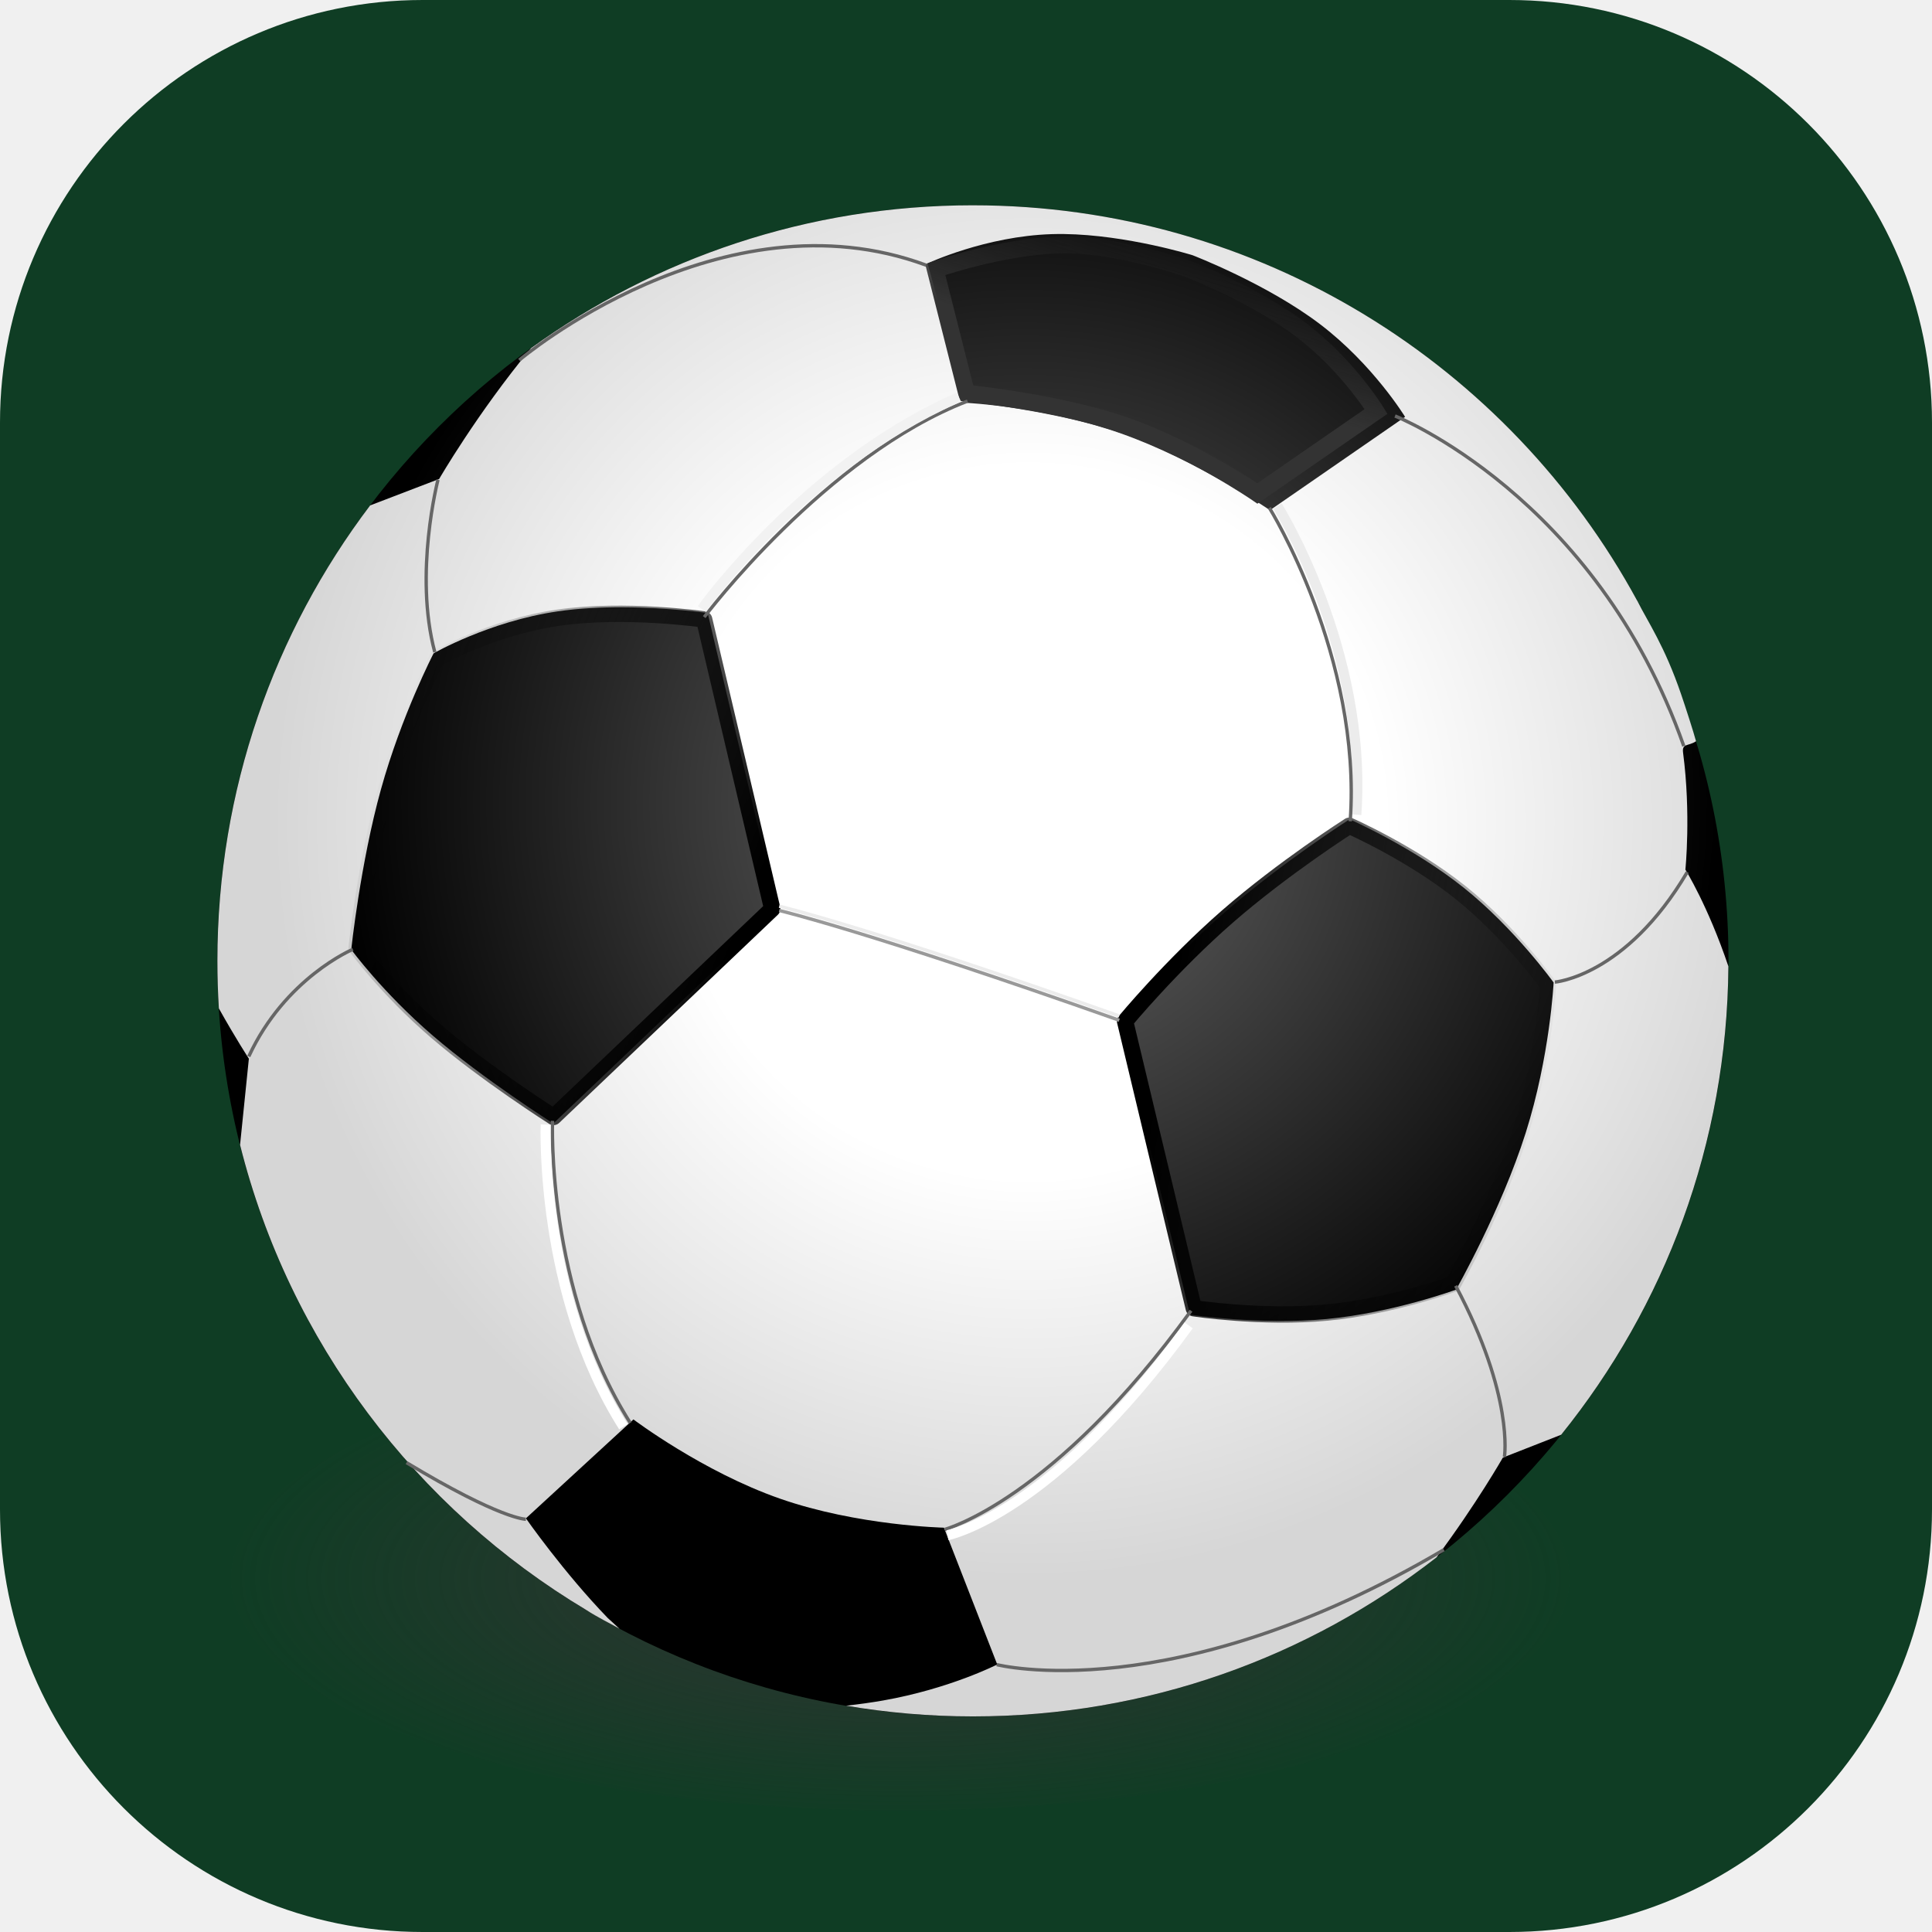
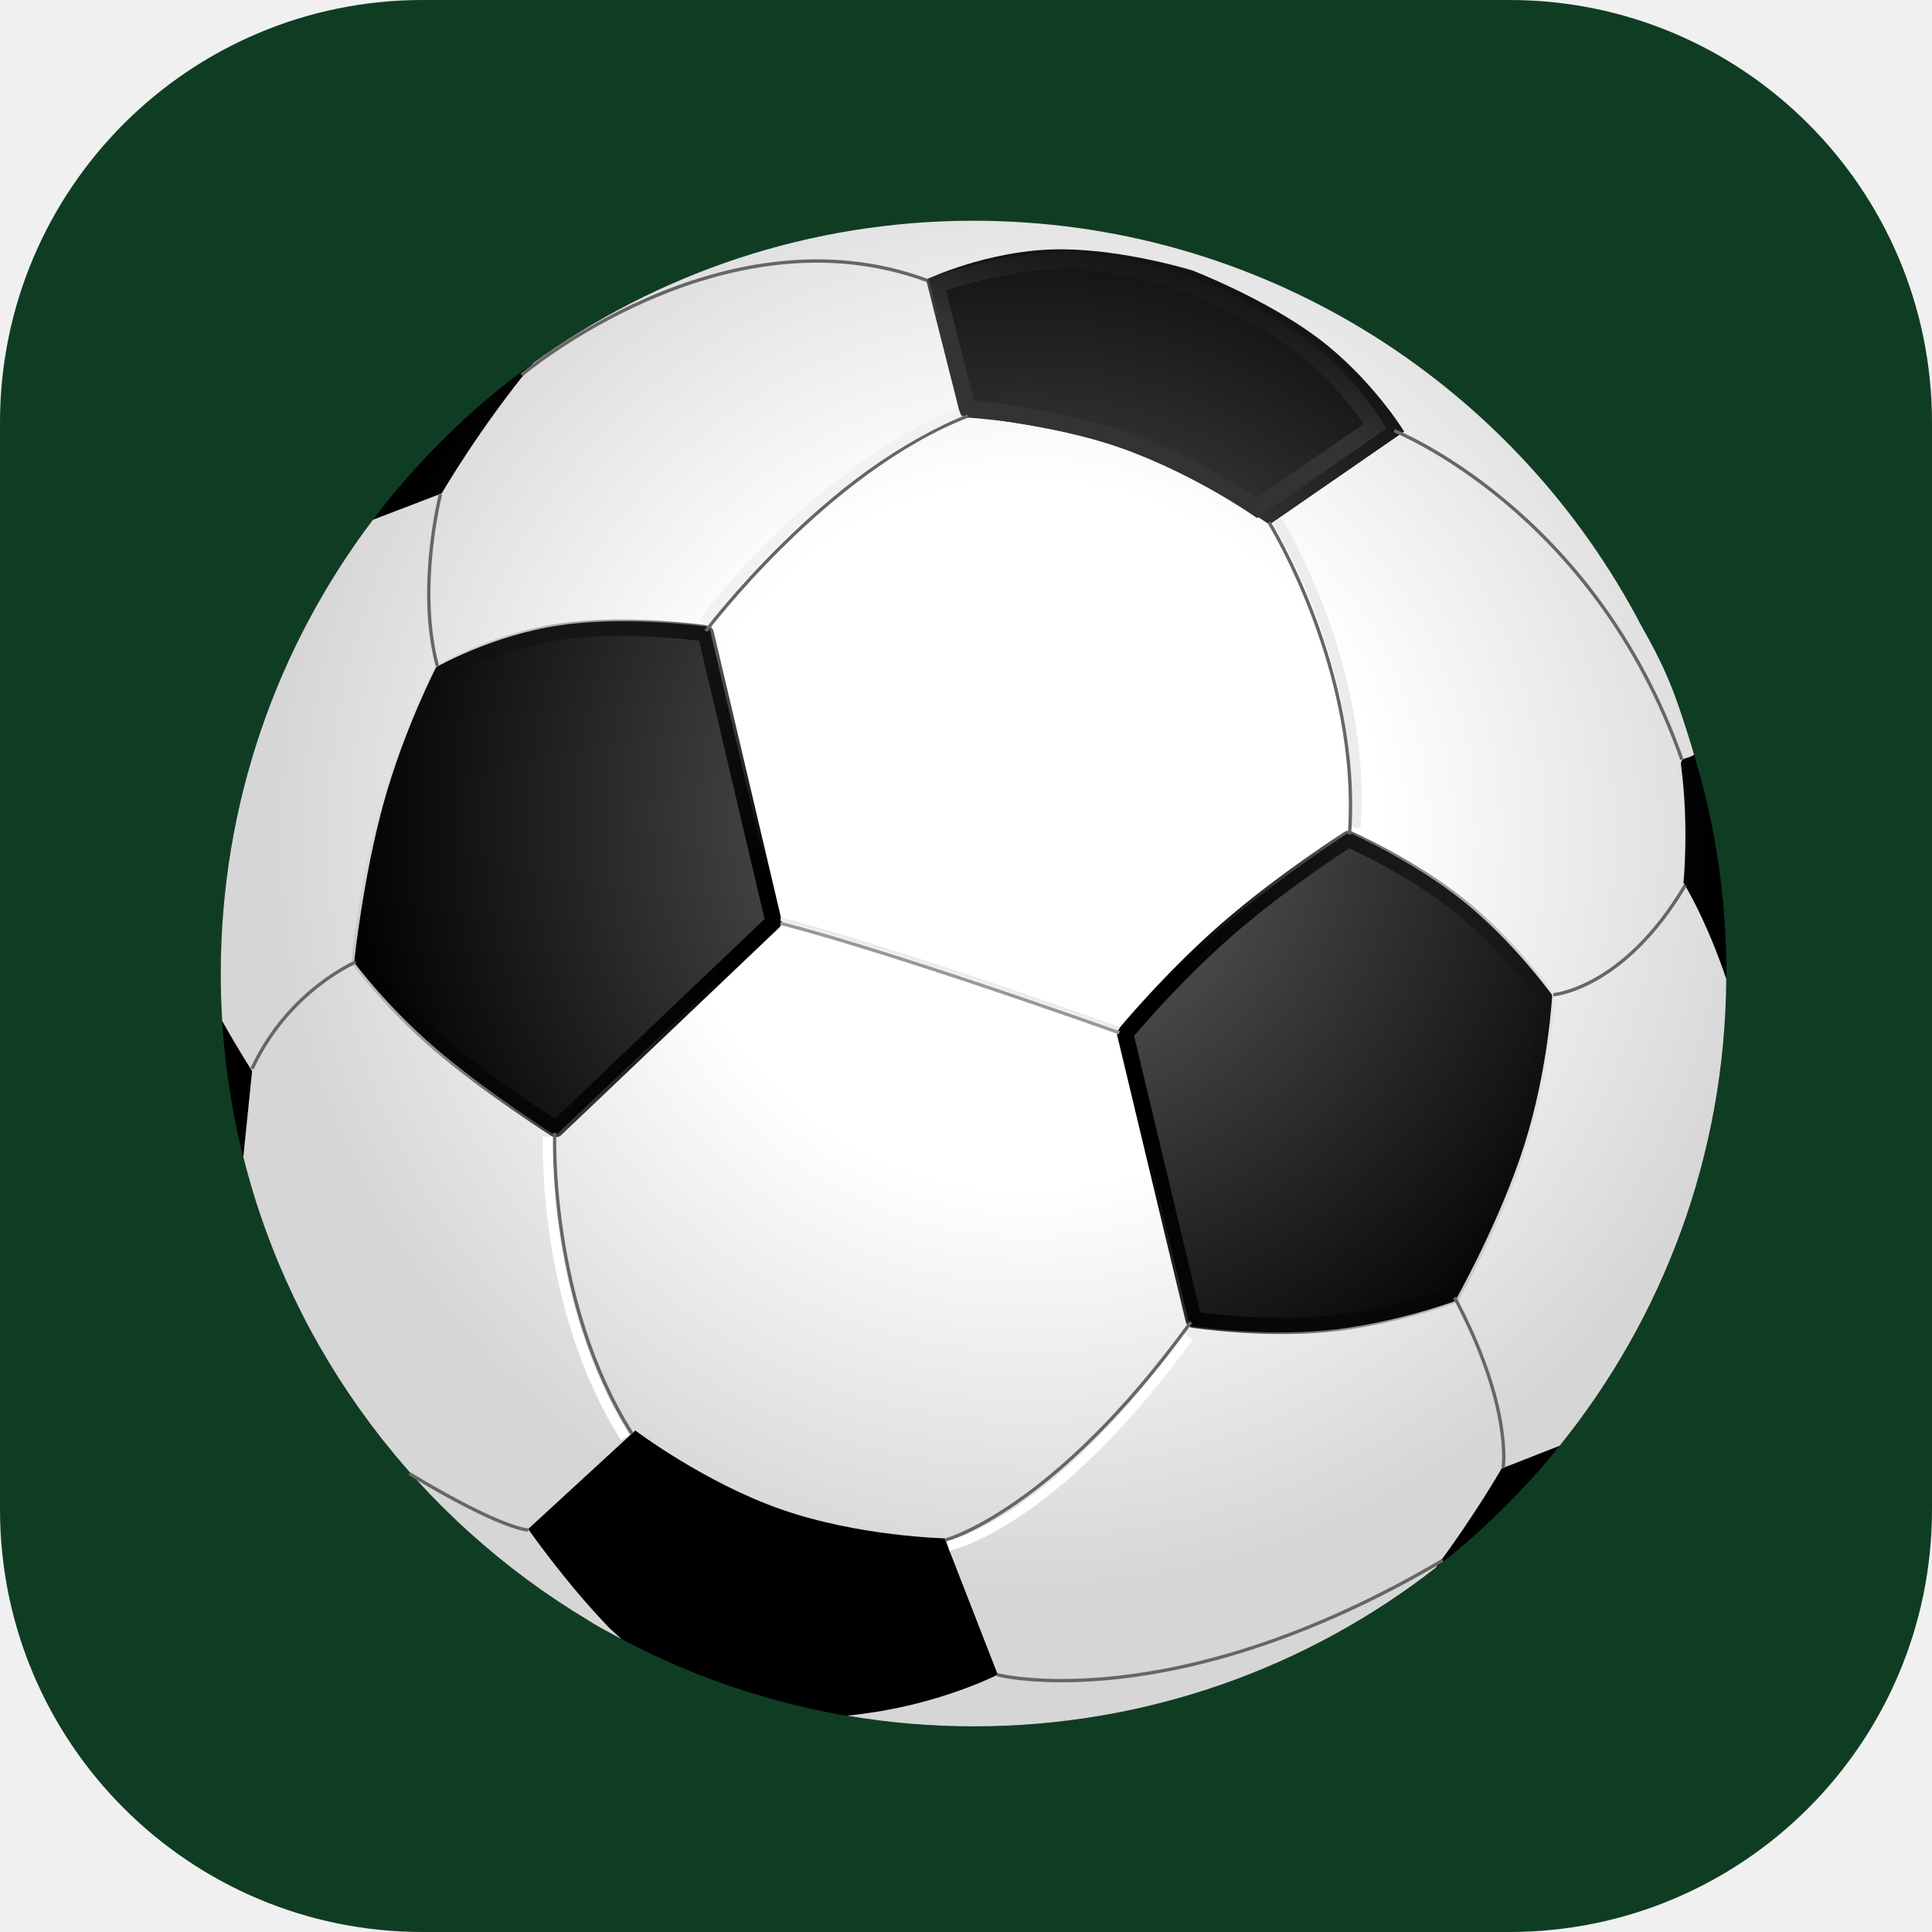
<svg xmlns="http://www.w3.org/2000/svg" xmlns:xlink="http://www.w3.org/1999/xlink" viewBox="0 0 32 32">
  <rect width="32" height="32" rx="7" fill="#0f3d24" />
-   <g transform="translate(3.6 3.4) scale(0.0556)">
+   <g transform="translate(3.6 3.6) scale(0.0554) translate(1 1)">
    <defs>
      <linearGradient id="d">
        <stop offset="0" stop-color="#333" />
        <stop offset="1" stop-color="#333" stop-opacity="0" />
      </linearGradient>
      <linearGradient id="f">
        <stop offset="0" stop-color="#6a6a6a" />
        <stop offset="1" />
      </linearGradient>
      <linearGradient id="e">
        <stop offset="0" stop-color="#fff" />
        <stop offset=".47" stop-color="#fff" />
        <stop offset="1" stop-color="#d6d6d6" />
      </linearGradient>
      <linearGradient id="b">
        <stop offset="0" />
        <stop offset="1" stop-opacity="0" />
      </linearGradient>
      <linearGradient id="a">
        <stop offset="0" />
        <stop offset="1" stop-opacity="0" />
      </linearGradient>
      <linearGradient id="c">
        <stop offset="0" stop-color="#333" />
        <stop offset="1" stop-opacity="0" />
      </linearGradient>
      <linearGradient xlink:href="#a" id="k" x1="237.346" x2="125.475" y1="1070.503" y2="1026.626" gradientTransform="translate(173.3377 -492.3071) scale(.9748)" gradientUnits="userSpaceOnUse" />
      <linearGradient xlink:href="#b" id="j" x1="350.873" x2="468.475" y1="1121.957" y2="1143.901" gradientTransform="translate(179.466 -490.1608) scale(.9741)" gradientUnits="userSpaceOnUse" />
      <linearGradient xlink:href="#c" id="l" x1="299.174" x2="320.482" y1="952.464" y2="882.127" gradientTransform="translate(218.7164 -432.3439) scale(.87835)" gradientUnits="userSpaceOnUse" />
      <radialGradient xlink:href="#d" id="g" cx="253.141" cy="470.031" r="114.361" fx="253.141" fy="470.031" gradientTransform="matrix(1 0 0 .19711 0 377.3826)" gradientUnits="userSpaceOnUse" />
      <radialGradient xlink:href="#e" id="i" cx="311.427" cy="1062.918" r="225.062" fx="311.427" fy="1062.918" gradientTransform="matrix(1 0 0 1.00007 167.1819 -512.6973)" gradientUnits="userSpaceOnUse" />
      <radialGradient xlink:href="#f" id="h" cx="317.614" cy="207.493" r="245.833" fx="317.614" fy="207.493" gradientTransform="translate(211.2228 370.3503) scale(.83833)" gradientUnits="userSpaceOnUse" />
    </defs>
    <g transform="translate(-236.973 -366.478)">
-       <path fill="url(#g)" fill-rule="evenodd" d="M366.002 470.031a112.861 21.042 0 1 1-225.723 0 112.861 21.042 0 1 1 225.723 0z" overflow="visible" style="marker:none" transform="matrix(1.76703 0 0 3.28947 -6.891873 -770.6302)" />
      <path fill="url(#h)" fill-rule="evenodd" d="M687.143 591.563c0 124.247-100.838 225.085-225.085 225.085-124.247 0-225.085-100.838-225.085-225.085 0-124.247 100.838-225.085 225.085-225.085 124.247 0 225.085 100.838 225.085 225.085z" overflow="visible" style="marker:none" />
      <path fill="url(#i)" fill-rule="evenodd" d="M462.048 366.482c-49.128 0-94.576 15.785-131.594 42.531-16.116 19.49-27.406 39-27.406 39l-20.562 7.875c-28.559 37.736-45.5 84.748-45.5 135.688 0 4.758.146 9.471.438 14.156 5.116 9.14 8.938 14.969 8.938 14.969l-2.625 25.688c14.701 58.68 52.455 108.243 103.062 138.5 3.616 2.338 6.636 3.754 9.954 5.631-1.761-1.663-2.303-2.108-3.454-3.162-13.247-13.702-24.406-29.719-24.406-29.719l32.031-29.469c0.0 0 20.594 15.565 43.719 23.625 23.125 8.06 48.781 8.625 48.781 8.625l15.875 40.75s-14.028 7.194-33.938 10.719c-3.565.631-7.333 1.144-11.094 1.562 12.288 2.081 24.903 3.188 37.781 3.188 52.043 0 99.99-17.684 138.125-47.375 11.93-15.985 19.75-29.719 19.75-29.719l17.375-6.812c30.833-38.223 49.436-86.719 49.812-139.531-6.124-18.158-12.812-28.812-12.812-28.812 0 0 1.707-16.582-.691-34.848-.376-2.866 1.55-1.846 3.867-3.402-.687-2.595-3.185-10.306-4.445-13.988-4.96-14.496-9.839-21.412-13.044-27.824 6.243 3.488-.025-.019-.031-.031-38.13-70.163-112.487-117.813-197.906-117.812zm27.219 8.562c18.704.256 38.219 6.312 38.219 6.312-0-0 22.173 8.521 38 20.562 15.827 12.042 25.312 27.594 25.312 27.594l-40.25 27.812c0-0-21.666-14.842-44.312-22.844-22.646-8.001-46.281-9.156-46.281-9.156l-11.406-41.531c-0 0 17.263-8.11 37-8.719 1.234-.038 2.472-.048 3.719-.031zm-131.531 111.188c13.82.064 25.312 1.719 25.312 1.719l20.812 88.438-66.812 63.625s-20.863-13.237-35.906-26.188-24.281-25.625-24.281-25.625c0 0 2.716-25.654 8.844-47.719 6.128-22.065 15.688-40.531 15.688-40.531 0.0 0 16.519-9.507 36.938-12.5 6.381-.935 13.124-1.248 19.406-1.219zm216.531 63.156c-0 0 18.838 8.253 34.031 20.406 15.194 12.153 26.75 28.219 26.75 28.219s-1.078 22.001-8.344 44.875c-7.266 22.874-20.719 46.625-20.719 46.625-0-0-18.778 6.891-38.594 8.75-19.816 1.859-40.688-1.312-40.688-1.312l-10.344-43.281-10.656-44.5s14.142-17.052 31.281-32c17.14-14.948 37.281-27.781 37.281-27.781z" overflow="visible" style="marker:none" />
      <path fill="none" stroke="url(#j)" stroke-linejoin="round" stroke-width="4.871" d="M633.374 598.676s-1.059 21.443-8.136 43.725c-7.078 22.282-20.175 45.403-20.175 45.403s-18.297 6.724-37.599 8.535c-19.303 1.811-39.613-1.291-39.613-1.291l-10.088-42.15-10.371-43.333s13.772-16.632 30.468-31.193c16.696-14.561 36.315-27.05 36.315-27.05s18.347 8.052 33.147 19.89c14.8 11.838 26.053 27.463 26.053 27.463z" overflow="visible" style="marker:none" />
      <path fill="none" stroke="url(#k)" stroke-linejoin="round" stroke-width="4.874" d="M337.132 638.063s-20.337-12.906-35.001-25.53c-14.664-12.625-23.655-24.968-23.655-24.968s2.637-24.996 8.61-46.505c5.974-21.509 15.284-39.53 15.284-39.53s16.098-9.255 36.003-12.173c19.904-2.918 43.615.501 43.615.501l20.279 86.211-65.135 61.995z" overflow="visible" style="marker:none" />
      <path fill="none" stroke="url(#l)" stroke-width="5.016" d="M526.543 385.592s19.464 7.496 33.366 18.073c13.902 10.577 22.24 24.235 22.24 24.235l-35.357 24.431s-19.031-13.054-38.923-20.082c-19.891-7.028-47.713-9.797-47.713-9.797l-9.319-36.843s19.395-6.769 36.731-7.303c17.336-.535 38.976 7.287 38.976 7.287z" overflow="visible" style="marker:none" />
      <path fill="none" stroke="#666" d="M382.006 489.154s36.187-48.081 78.437-64.331" />
      <path fill="none" stroke="#ececec" stroke-width="3" d="M552.778 456.099s26.985 42.926 23.485 91.926" />
      <path fill="none" stroke="#666" d="M550.374 456.614s27.576 44.376 24.076 93.376m13.348-120.74S647.582 452.85 673.832 527.6m-38.415 70.289s21.044-1.635 39.429-32.747m-54.452 174.179s2.921-18.129-14.521-50.953m-152.205 72.567s32.35-8.574 73.362-65.142m-190.212-56.569s-1.945 50.381 23.158 89.979m-31.1 28.702s-7.43.092-35.545-16.858m-15.998-152.912s-20.149 8.463-31.001 31.911M302.698 448.248s-7.232 27.912-.948 51.363m25.169-87.015s60.054-50.895 121.219-28.268m21.012 416.889s52.386 13.451 133.187-34.233" />
      <path fill="none" stroke="#f2f2f2" stroke-linecap="square" stroke-width="3" d="M382.2 485.545s30.091-41.441 74.341-61.316" />
      <path fill="none" stroke="#fff" stroke-width="3" d="M454.49 762.667s30.822-5.946 71.835-62.515m-191.532-59.81s-1.945 50.396 23.158 89.994" />
      <path fill="none" stroke="#999" d="M404.347 576.556s26.34 6.187 101.293 32.704" overflow="visible" style="marker:none" />
      <path fill="none" stroke="#ececec" d="M404.347 575.281s26.34 6.187 101.293 32.704" overflow="visible" style="marker:none" />
    </g>
  </g>
</svg>
